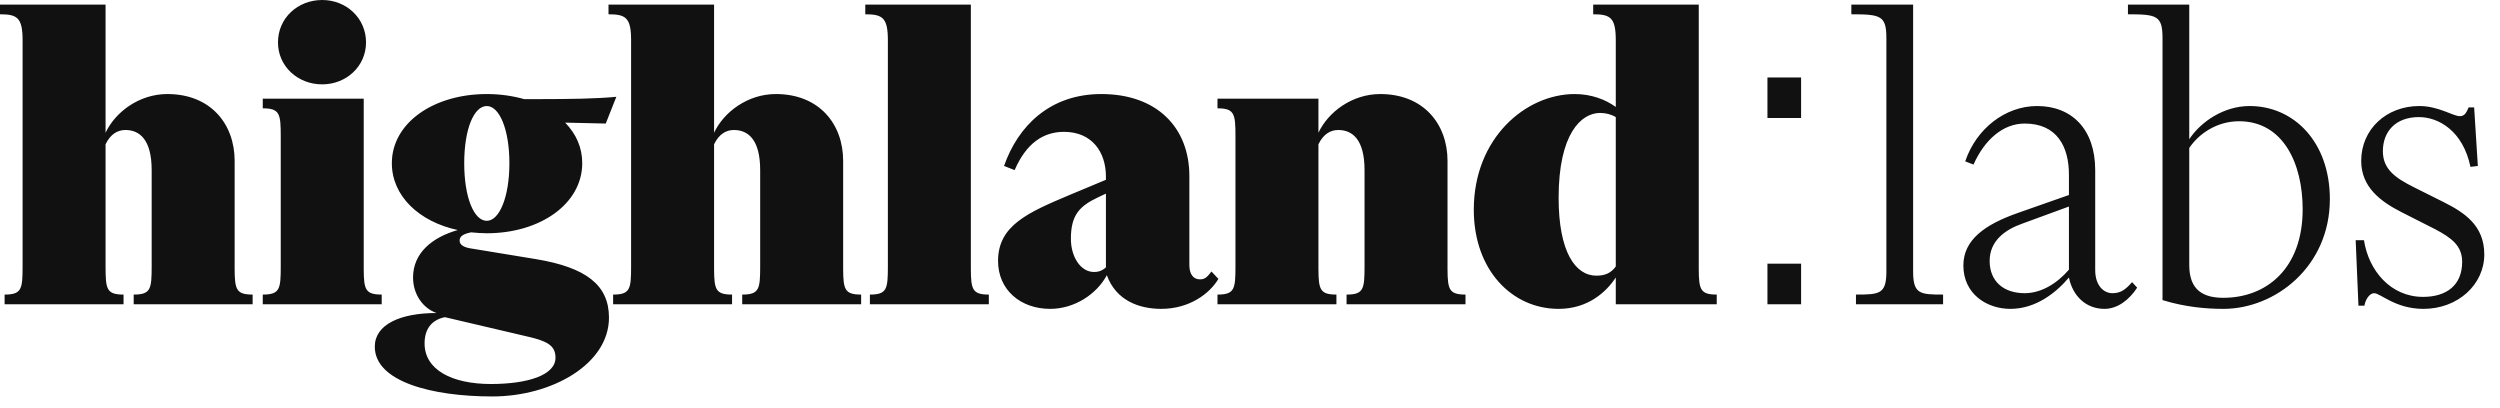
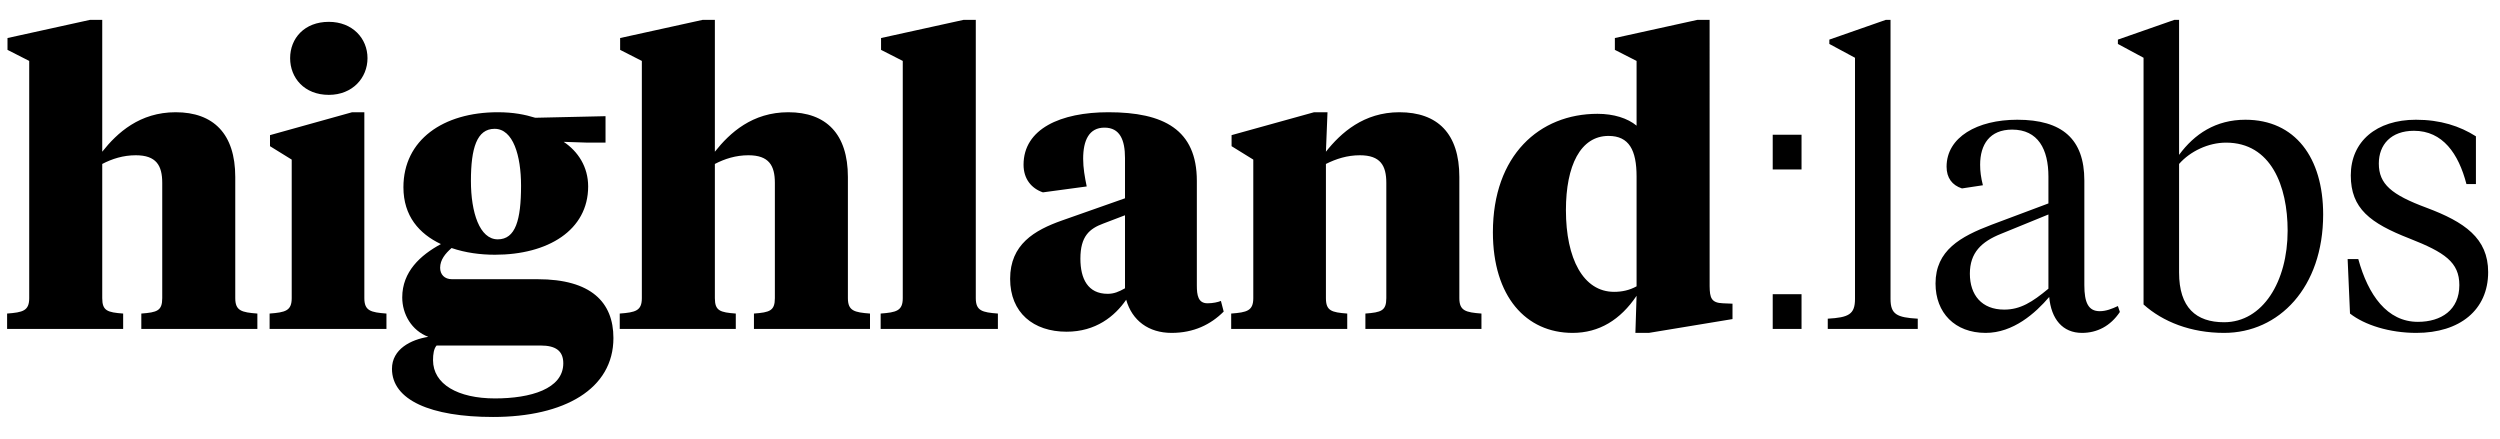
- <svg xmlns="http://www.w3.org/2000/svg" width="141px" height="23px" viewBox="0 0 141 23" version="1.1">
-   <g id="logo-2" stroke="none" stroke-width="1" fill="none" fill-rule="evenodd">
-     <path d="M6.968,17.16 L6.968,16.614 C6.006,16.614 5.954,16.302 5.954,15.028 L5.954,8.138 C6.24,7.54 6.656,7.332 7.072,7.332 C7.878,7.332 8.554,7.878 8.554,9.594 L8.554,15.028 C8.554,16.302 8.502,16.614 7.54,16.614 L7.54,17.16 L14.248,17.16 L14.248,16.614 C13.33,16.614 13.241,16.33 13.234,15.196 L13.234,9.074 C13.234,6.994 11.882,5.304 9.438,5.304 C7.852,5.304 6.5,6.318 5.954,7.488 L5.954,0.26 L2.84217094e-14,0.26 L2.84217094e-14,0.806 C0.962,0.806 1.274,0.988 1.274,2.262 L1.274,15.028 C1.274,16.302 1.222,16.614 0.26,16.614 L0.26,17.16 L6.968,17.16 Z M18.174,4.758 C19.526,4.758 20.644,3.744 20.644,2.392 C20.644,1.014 19.526,-2.13162821e-14 18.174,-2.13162821e-14 C16.796,-2.13162821e-14 15.678,1.014 15.678,2.392 C15.678,3.744 16.796,4.758 18.174,4.758 Z M21.528,17.16 L21.528,16.614 C20.61,16.614 20.521,16.33 20.514,15.196 L20.514,5.564 L14.82,5.564 L14.82,6.11 C15.782,6.11 15.834,6.422 15.834,7.696 L15.834,15.028 C15.834,16.302 15.782,16.614 14.82,16.614 L14.82,17.16 L21.528,17.16 Z M27.768,22.36 C31.122,22.36 34.346,20.54 34.346,17.914 C34.346,16.068 33.046,15.08 30.212,14.612 L26.572,14.014 C26.208,13.962 25.922,13.832 25.922,13.572 C25.922,13.39 26.026,13.208 26.572,13.104 C26.858,13.13 27.144,13.156 27.456,13.156 C30.472,13.156 32.838,11.492 32.838,9.204 C32.838,8.32 32.5,7.566 31.876,6.916 L34.164,6.968 L34.762,5.46 C33.581,5.571 32.19,5.587 30.457,5.59 L29.562,5.59 L29.562,5.59 C28.912,5.408 28.21,5.304 27.456,5.304 C24.44,5.304 22.1,6.942 22.1,9.204 C22.1,11.05 23.634,12.506 25.818,12.974 C24.362,13.39 23.296,14.274 23.296,15.652 C23.296,16.614 23.868,17.394 24.622,17.654 C22.568,17.654 21.138,18.304 21.138,19.552 C21.138,21.528 24.362,22.36 27.768,22.36 Z M27.456,12.454 C26.728,12.454 26.182,11.128 26.182,9.204 C26.182,7.28 26.728,5.98 27.456,5.98 C28.158,5.98 28.73,7.28 28.73,9.204 C28.73,11.128 28.158,12.454 27.456,12.454 Z M27.69,21.658 C25.48,21.658 23.946,20.852 23.946,19.37 C23.946,18.564 24.336,18.044 25.09,17.888 L29.744,18.98 C30.888,19.24 31.33,19.5 31.33,20.176 C31.33,21.164 29.744,21.658 27.69,21.658 Z M41.288,17.16 L41.288,16.614 C40.37,16.614 40.281,16.33 40.274,15.196 L40.274,8.138 C40.56,7.54 40.976,7.332 41.392,7.332 C42.198,7.332 42.874,7.878 42.874,9.594 L42.874,15.028 C42.874,16.302 42.822,16.614 41.86,16.614 L41.86,17.16 L48.568,17.16 L48.568,16.614 C47.65,16.614 47.561,16.33 47.554,15.196 L47.554,9.074 C47.554,6.994 46.202,5.304 43.758,5.304 C42.172,5.304 40.82,6.318 40.274,7.488 L40.274,0.26 L34.32,0.26 L34.32,0.806 C35.282,0.806 35.594,0.988 35.594,2.262 L35.594,15.028 C35.594,16.302 35.542,16.614 34.58,16.614 L34.58,17.16 L41.288,17.16 Z M55.77,17.16 L55.77,16.614 C54.852,16.614 54.763,16.33 54.756,15.196 L54.756,0.26 L48.802,0.26 L48.802,0.806 C49.764,0.806 50.076,0.988 50.076,2.262 L50.076,15.028 C50.076,16.302 50.024,16.614 49.062,16.614 L49.062,17.16 L55.77,17.16 Z M65.494,17.42 C67.08,17.42 68.224,16.562 68.718,15.73 L68.328,15.314 C68.068,15.652 67.938,15.756 67.678,15.756 C67.288,15.756 67.08,15.444 67.08,14.95 L67.08,9.932 C67.08,7.202 65.26,5.304 62.114,5.304 C59.202,5.304 57.408,7.124 56.628,9.36 L57.226,9.594 C57.876,8.086 58.838,7.436 60.008,7.436 C61.594,7.436 62.374,8.58 62.374,9.958 L62.374,10.14 L60.32,10.998 C57.98,11.986 56.29,12.714 56.29,14.716 C56.29,16.354 57.564,17.42 59.228,17.42 C60.606,17.42 61.854,16.588 62.426,15.522 C62.946,16.952 64.246,17.42 65.494,17.42 Z M61.698,15.34 C60.944,15.34 60.398,14.482 60.398,13.468 C60.398,12.116 60.892,11.622 61.932,11.128 L62.374,10.92 L62.374,15.08 C62.114,15.314 61.88,15.34 61.698,15.34 Z M75.374,17.16 L75.374,16.614 C74.456,16.614 74.367,16.33 74.36,15.196 L74.36,8.138 C74.646,7.54 75.062,7.332 75.478,7.332 C76.284,7.332 76.96,7.878 76.96,9.594 L76.96,15.028 C76.96,16.302 76.908,16.614 75.946,16.614 L75.946,17.16 L82.654,17.16 L82.654,16.614 C81.736,16.614 81.647,16.33 81.64,15.196 L81.64,9.074 C81.64,6.994 80.288,5.304 77.844,5.304 C76.258,5.304 74.906,6.318 74.36,7.488 L74.36,5.564 L68.666,5.564 L68.666,6.11 C69.628,6.11 69.68,6.422 69.68,7.696 L69.68,15.028 C69.68,16.302 69.628,16.614 68.666,16.614 L68.666,17.16 L75.374,17.16 Z M87.906,17.42 C89.544,17.42 90.584,16.484 91.13,15.652 L91.13,17.16 L96.824,17.16 L96.824,16.614 C95.906,16.614 95.817,16.33 95.81,15.196 L95.81,0.26 L89.856,0.26 L89.856,0.806 C90.818,0.806 91.13,0.988 91.13,2.262 L91.13,6.032 C90.558,5.616 89.752,5.304 88.816,5.304 C86.06,5.304 83.122,7.774 83.122,11.83 C83.122,15.236 85.28,17.42 87.906,17.42 Z M90.038,15.548 C88.842,15.548 87.906,14.196 87.906,11.154 C87.906,7.54 89.18,6.37 90.246,6.37 C90.558,6.37 90.87,6.448 91.13,6.604 L91.13,15.028 C90.87,15.392 90.532,15.548 90.038,15.548 Z M101.582,6.656 L101.582,4.368 L99.684,4.368 L99.684,6.656 L101.582,6.656 Z M101.582,17.16 L101.582,14.872 L99.684,14.872 L99.684,17.16 L101.582,17.16 Z M109.59,17.16 L109.59,16.614 C108.29,16.614 107.9,16.588 107.9,15.314 L107.9,0.26 L104.416,0.26 L104.416,0.806 C106.08,0.806 106.392,0.884 106.392,2.158 L106.392,15.314 C106.392,16.588 106.002,16.614 104.676,16.614 L104.676,17.16 L109.59,17.16 Z M118.69,17.42 C119.444,17.42 120.094,16.9 120.536,16.224 L120.25,15.912 C119.86,16.354 119.6,16.536 119.132,16.536 C118.664,16.536 118.17,16.12 118.17,15.236 L118.17,9.594 C118.17,7.28 116.844,5.98 114.894,5.98 C113.1,5.98 111.462,7.254 110.838,9.1 L111.306,9.282 C111.93,7.878 112.97,6.968 114.192,6.968 C116.012,6.968 116.688,8.268 116.688,9.854 L116.688,10.998 L113.802,12.012 C111.956,12.662 110.734,13.52 110.734,14.976 C110.734,16.562 112.034,17.42 113.386,17.42 C114.842,17.42 115.986,16.484 116.688,15.652 C116.896,16.692 117.65,17.42 118.69,17.42 Z M114.192,16.536 C112.996,16.536 112.216,15.86 112.216,14.716 C112.216,13.572 113.1,12.948 114.062,12.61 L116.688,11.648 L116.688,15.21 C116.012,15.99 115.128,16.536 114.192,16.536 Z M125.398,17.42 C128.336,17.42 131.404,15.028 131.404,11.232 C131.404,8.008 129.376,5.98 126.88,5.98 C125.424,5.98 124.124,6.864 123.474,7.852 L123.474,0.26 L120.016,0.26 L120.016,0.806 C121.654,0.806 121.966,0.884 121.966,2.158 L121.966,16.926 C123.24,17.316 124.41,17.42 125.398,17.42 Z M125.398,16.796 C124.28,16.796 123.474,16.38 123.474,14.95 L123.474,8.346 C123.994,7.566 125.008,6.838 126.282,6.838 C128.778,6.838 129.87,9.23 129.87,11.804 C129.87,15.158 127.816,16.796 125.398,16.796 Z M136.682,17.42 C138.632,17.42 140.114,16.042 140.114,14.352 C140.114,12.714 138.996,11.986 137.8,11.388 L136.136,10.556 C135.096,10.036 134.394,9.542 134.394,8.528 C134.394,7.41 135.122,6.604 136.422,6.604 C137.566,6.604 138.918,7.41 139.334,9.412 L139.75,9.36 L139.542,6.058 L139.23,6.058 C139.1,6.37 138.996,6.552 138.736,6.552 C138.346,6.552 137.54,5.98 136.448,5.98 C134.602,5.98 133.172,7.28 133.172,9.074 C133.172,10.556 134.264,11.362 135.434,11.96 L137.332,12.922 C138.268,13.416 138.866,13.858 138.866,14.768 C138.866,16.068 138.008,16.744 136.656,16.744 C134.836,16.744 133.588,15.262 133.328,13.546 L132.86,13.546 L133.016,17.238 L133.354,17.238 C133.406,16.9 133.64,16.536 133.9,16.536 C134.264,16.536 135.096,17.42 136.682,17.42 Z" id="highland:labs" fill="#111111" fill-rule="nonzero" />
+ <svg xmlns="http://www.w3.org/2000/svg" width="114px" height="20px" viewBox="0 0 114 20" version="1.1">
+   <g id="logo" stroke="none" stroke-width="1" fill="none" fill-rule="evenodd">
+     <path d="M5.616,15 L5.616,14.298 C4.896,14.244 4.662,14.172 4.662,13.596 L4.662,7.476 C5.112,7.242 5.616,7.08 6.192,7.08 C7.128,7.08 7.398,7.548 7.398,8.34 L7.398,13.596 C7.398,14.172 7.164,14.244 6.444,14.298 L6.444,15 L11.736,15 L11.736,14.298 C11.016,14.244 10.728,14.172 10.728,13.596 L10.728,8.07 C10.728,6.108 9.738,5.118 8.01,5.118 C6.372,5.118 5.346,6.054 4.662,6.918 L4.662,0.906 L4.104,0.906 L0.342,1.734 L0.342,2.274 L1.332,2.778 L1.332,13.596 C1.332,14.172 1.044,14.244 0.324,14.298 L0.324,15 L5.616,15 Z M14.994,4.326 C16.074,4.326 16.758,3.552 16.758,2.652 C16.758,1.752 16.074,0.996 14.994,0.996 C13.878,0.996 13.23,1.752 13.23,2.652 C13.23,3.552 13.878,4.326 14.994,4.326 Z M17.622,15 L17.622,14.298 C16.902,14.244 16.614,14.172 16.614,13.596 L16.614,5.118 L16.056,5.118 L12.312,6.162 L12.312,6.666 L13.302,7.278 L13.302,13.596 C13.302,14.172 13.014,14.244 12.294,14.298 L12.294,15 L17.622,15 Z M22.482,19.014 C25.74,19.014 27.972,17.736 27.972,15.414 C27.972,13.776 26.946,12.732 24.516,12.732 L20.61,12.732 C20.268,12.732 20.07,12.516 20.07,12.21 C20.07,11.85 20.304,11.562 20.592,11.31 C21.222,11.526 21.906,11.616 22.572,11.616 C24.984,11.616 26.82,10.5 26.82,8.502 C26.82,7.602 26.352,6.9 25.704,6.468 L26.802,6.504 L27.612,6.504 L27.612,5.298 L24.408,5.37 C23.94,5.226 23.418,5.118 22.698,5.118 C20.214,5.118 18.396,6.378 18.396,8.538 C18.396,9.852 19.116,10.662 20.106,11.13 C19.17,11.634 18.342,12.39 18.342,13.56 C18.342,14.334 18.774,15.072 19.53,15.36 C18.738,15.486 17.874,15.918 17.874,16.818 C17.874,18.24 19.638,19.014 22.482,19.014 Z M22.698,10.914 C21.87,10.914 21.474,9.69 21.474,8.25 C21.474,6.756 21.744,5.874 22.554,5.874 C23.4,5.874 23.76,7.098 23.76,8.466 C23.76,10.032 23.508,10.914 22.698,10.914 Z M22.572,18.168 C20.88,18.168 19.746,17.52 19.746,16.422 C19.746,16.152 19.782,15.9 19.908,15.756 L24.66,15.756 C25.326,15.756 25.686,15.99 25.686,16.566 C25.686,17.736 24.192,18.168 22.572,18.168 Z M33.552,15 L33.552,14.298 C32.832,14.244 32.598,14.172 32.598,13.596 L32.598,7.476 C33.048,7.242 33.552,7.08 34.128,7.08 C35.064,7.08 35.334,7.548 35.334,8.34 L35.334,13.596 C35.334,14.172 35.1,14.244 34.38,14.298 L34.38,15 L39.672,15 L39.672,14.298 C38.952,14.244 38.664,14.172 38.664,13.596 L38.664,8.07 C38.664,6.108 37.674,5.118 35.946,5.118 C34.308,5.118 33.282,6.054 32.598,6.918 L32.598,0.906 L32.04,0.906 L28.278,1.734 L28.278,2.274 L29.268,2.778 L29.268,13.596 C29.268,14.172 28.98,14.244 28.26,14.298 L28.26,15 L33.552,15 Z M45.504,15 L45.504,14.298 C44.784,14.244 44.496,14.172 44.496,13.596 L44.496,0.906 L43.938,0.906 L40.176,1.734 L40.176,2.274 L41.166,2.778 L41.166,13.596 C41.166,14.172 40.878,14.244 40.158,14.298 L40.158,15 L45.504,15 Z M53.424,15.18 C54.432,15.18 55.206,14.802 55.8,14.208 L55.674,13.722 C55.548,13.776 55.314,13.83 55.062,13.83 C54.63,13.83 54.576,13.452 54.576,13.02 L54.576,8.25 C54.576,5.91 53.064,5.118 50.544,5.118 C48.366,5.118 46.674,5.874 46.674,7.512 C46.674,8.16 47.034,8.592 47.556,8.772 L49.554,8.502 C49.464,8.07 49.392,7.656 49.392,7.242 C49.392,6.396 49.662,5.82 50.364,5.82 C51.066,5.82 51.3,6.378 51.3,7.206 L51.3,9.042 L48.438,10.05 C47.16,10.5 46.062,11.148 46.062,12.714 C46.062,14.262 47.124,15.126 48.636,15.126 C49.968,15.126 50.832,14.424 51.354,13.668 C51.624,14.622 52.38,15.18 53.424,15.18 Z M50.508,13.398 C49.608,13.398 49.266,12.714 49.266,11.796 C49.266,10.77 49.68,10.428 50.31,10.194 L51.3,9.816 L51.3,13.146 C51.012,13.308 50.796,13.398 50.508,13.398 Z M61.434,15 L61.434,14.298 C60.714,14.244 60.462,14.172 60.462,13.596 L60.462,7.476 C60.93,7.242 61.434,7.08 62.01,7.08 C62.946,7.08 63.216,7.548 63.216,8.34 L63.216,13.596 C63.216,14.172 62.982,14.244 62.262,14.298 L62.262,15 L67.554,15 L67.554,14.298 C66.834,14.244 66.546,14.172 66.546,13.596 L66.546,8.07 C66.546,6.09 65.556,5.118 63.81,5.118 C62.19,5.118 61.146,6.054 60.462,6.918 L60.534,5.118 L59.922,5.118 L56.16,6.162 L56.16,6.666 L57.15,7.278 L57.15,13.596 C57.15,14.172 56.862,14.244 56.142,14.298 L56.142,15 L61.434,15 Z M75.186,15.18 L79.002,14.55 L79.002,13.848 L78.57,13.83 C78.032,13.813 77.965,13.577 77.959,13.048 L77.958,0.906 L77.4,0.906 L73.638,1.734 L73.638,2.274 L74.628,2.778 L74.628,5.73 C74.214,5.388 73.584,5.19 72.846,5.19 C70.2,5.19 68.076,7.08 68.076,10.59 C68.076,13.524 69.588,15.18 71.712,15.18 C72.918,15.18 73.89,14.586 74.628,13.488 L74.574,15.18 L75.186,15.18 Z M91.986,5.46 C94.038,5.46 95.046,6.342 95.046,8.232 L95.046,8.232 L95.046,13.002 C95.046,13.794 95.226,14.19 95.748,14.19 C96.036,14.19 96.306,14.082 96.576,13.956 L96.576,13.956 L96.666,14.226 C96.234,14.874 95.622,15.18 94.938,15.18 C94.056,15.18 93.534,14.55 93.444,13.542 C92.814,14.28 91.806,15.18 90.546,15.18 C89.142,15.18 88.26,14.262 88.26,12.93 C88.26,11.418 89.394,10.788 90.816,10.248 L90.816,10.248 L93.408,9.276 L93.408,8.052 C93.408,6.81 92.94,5.91 91.752,5.91 C90.726,5.91 90.294,6.594 90.294,7.512 C90.294,7.818 90.33,8.088 90.42,8.448 L90.42,8.448 L89.466,8.592 C89.016,8.448 88.764,8.106 88.764,7.602 C88.764,6.252 90.168,5.46 91.986,5.46 Z M99.366,0.906 L99.366,7.062 C100.068,6.108 101.04,5.46 102.39,5.46 C104.658,5.46 105.936,7.188 105.936,9.78 C105.936,13.11 103.92,15.18 101.418,15.18 C99.906,15.18 98.628,14.676 97.746,13.884 L97.746,13.884 L97.746,2.634 L96.576,2.004 L96.576,1.806 L99.15,0.906 L99.366,0.906 Z M110.166,5.46 C111.282,5.46 112.164,5.748 112.902,6.216 L112.902,6.216 L112.902,8.394 L112.47,8.394 C112.11,7.008 111.39,5.964 110.076,5.964 C109.032,5.964 108.474,6.594 108.474,7.458 C108.474,8.394 109.05,8.88 110.652,9.474 C112.38,10.122 113.46,10.86 113.46,12.408 C113.46,14.136 112.164,15.18 110.184,15.18 C108.96,15.18 107.826,14.82 107.16,14.298 L107.16,14.298 L107.052,11.814 L107.538,11.814 C107.988,13.452 108.852,14.676 110.256,14.676 C111.318,14.676 112.146,14.136 112.146,13.002 C112.146,11.958 111.48,11.508 109.878,10.878 C108.078,10.176 107.196,9.51 107.196,7.998 C107.196,6.45 108.366,5.46 110.166,5.46 Z M82.15,13.416 L82.15,15 L80.836,15 L80.836,13.416 L82.15,13.416 Z M86.208,0.906 L86.208,13.632 C86.208,14.334 86.496,14.478 87.45,14.532 L87.45,14.532 L87.45,15 L83.346,15 L83.346,14.532 C84.3,14.478 84.588,14.334 84.588,13.632 L84.588,13.632 L84.588,2.634 L83.418,2.004 L83.418,1.806 L85.992,0.906 L86.208,0.906 Z M101.508,6.504 C100.698,6.504 99.87,6.9 99.366,7.476 L99.366,7.476 L99.366,12.426 C99.366,14.028 100.14,14.694 101.418,14.694 C103.182,14.694 104.316,12.84 104.316,10.518 C104.316,8.484 103.56,6.504 101.508,6.504 Z M93.408,9.78 L91.248,10.662 C90.348,11.022 89.826,11.526 89.826,12.48 C89.826,13.452 90.366,14.118 91.392,14.118 C92.13,14.118 92.67,13.776 93.408,13.164 L93.408,13.164 L93.408,9.78 Z M73.35,6.198 C74.286,6.198 74.628,6.846 74.628,8.052 L74.628,13.056 C74.304,13.236 73.962,13.308 73.602,13.308 C72.198,13.308 71.406,11.796 71.406,9.582 C71.406,7.548 72.072,6.198 73.35,6.198 Z M82.15,6.144 L82.15,7.728 L80.836,7.728 L80.836,6.144 L82.15,6.144 Z" id="highland" fill="#000000" fill-rule="nonzero" />
  </g>
</svg>
